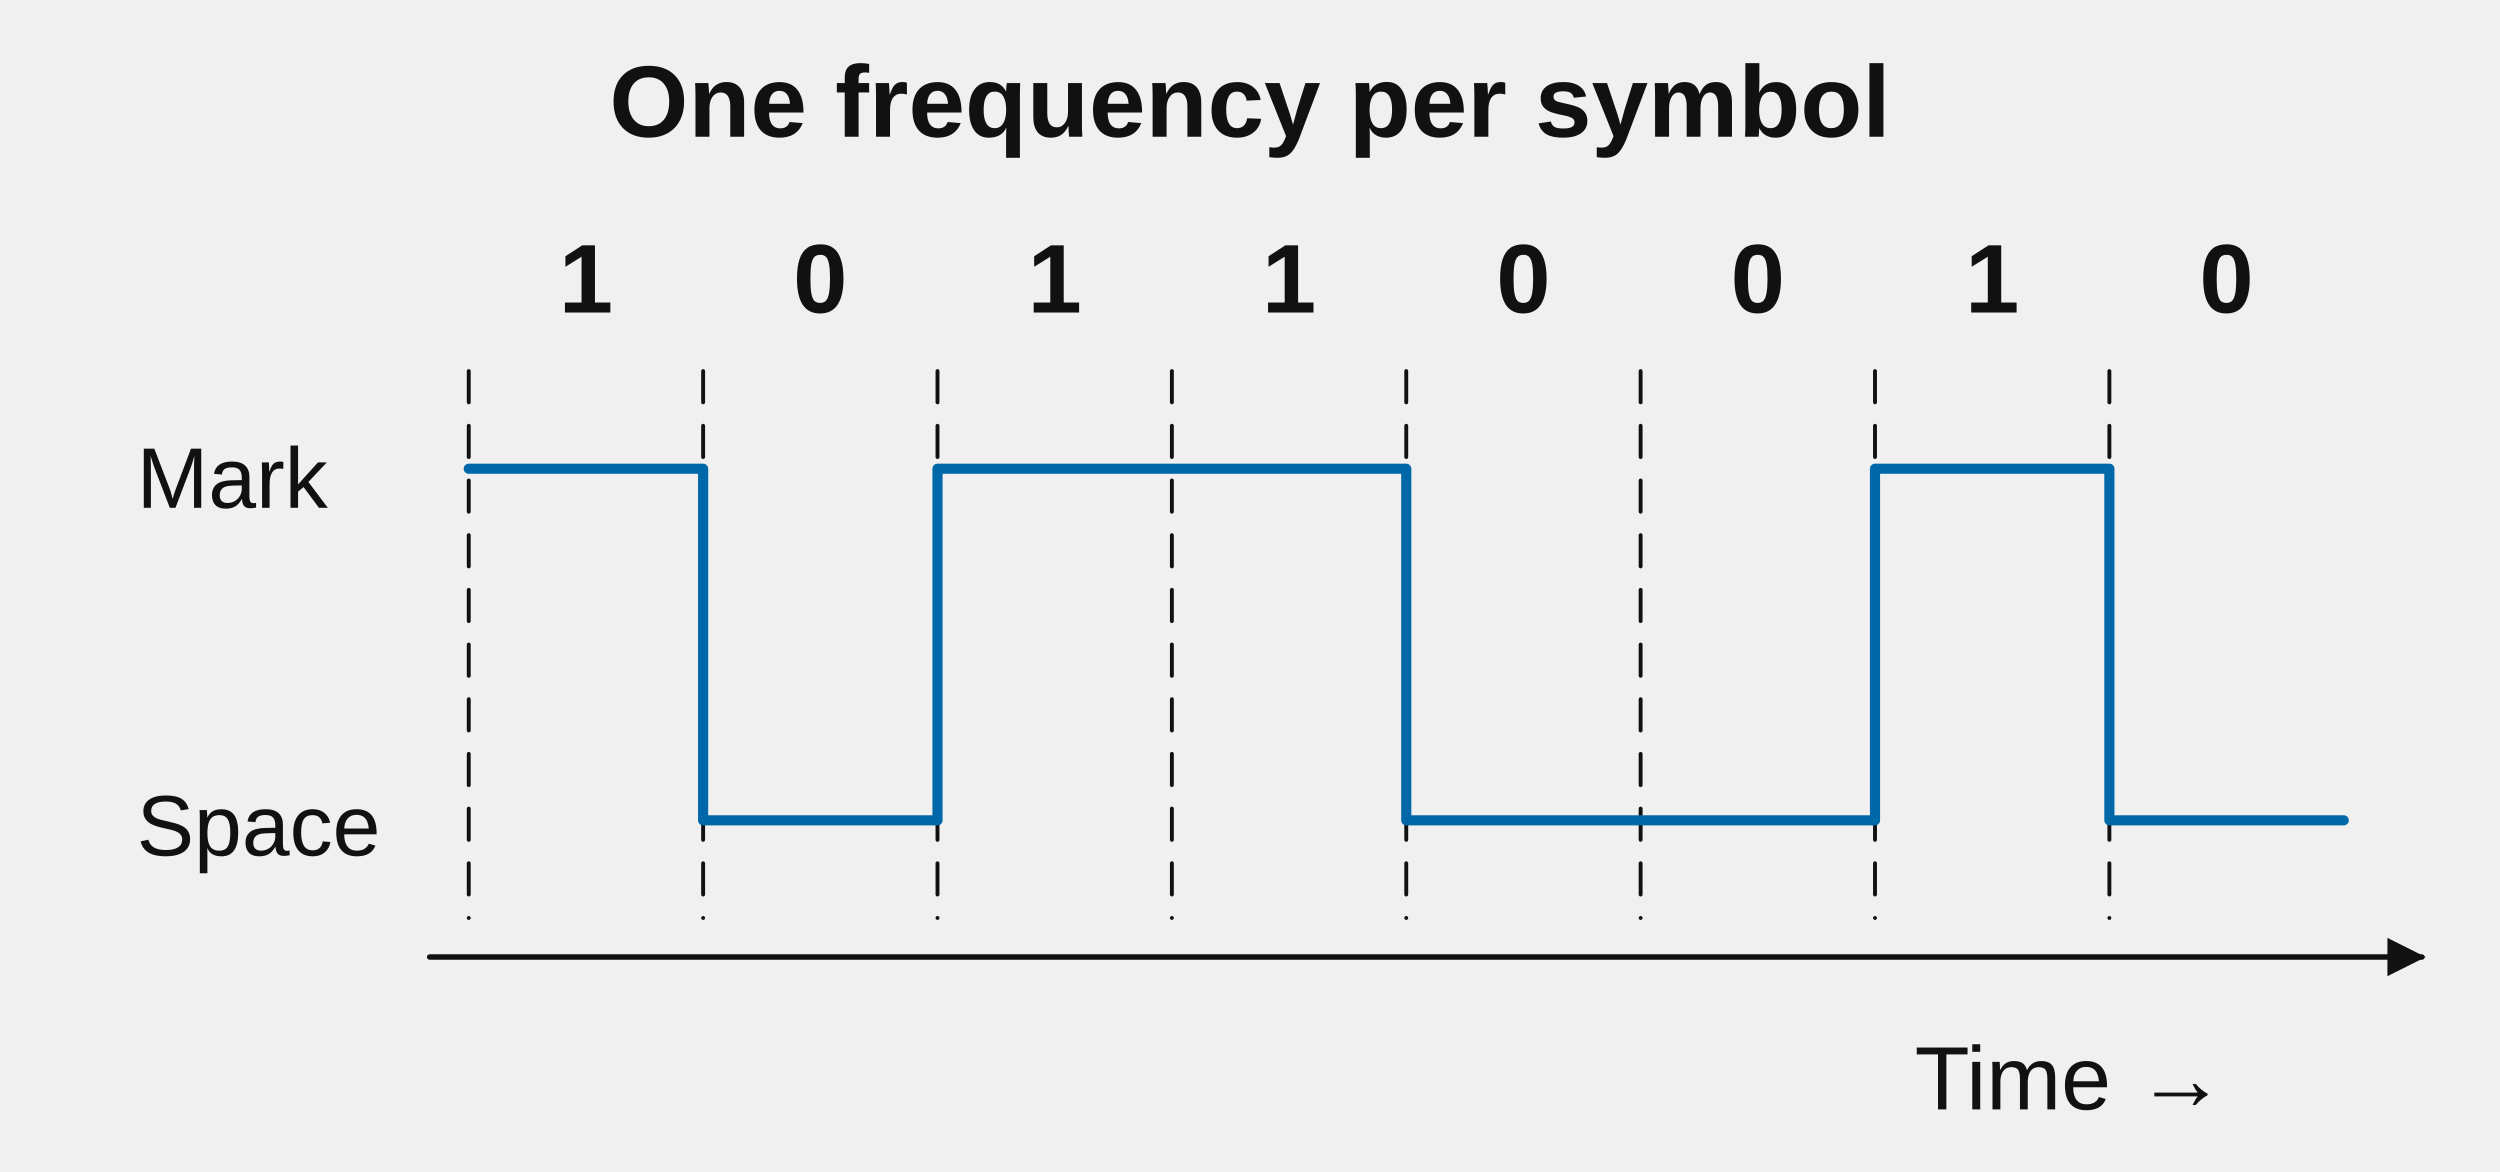
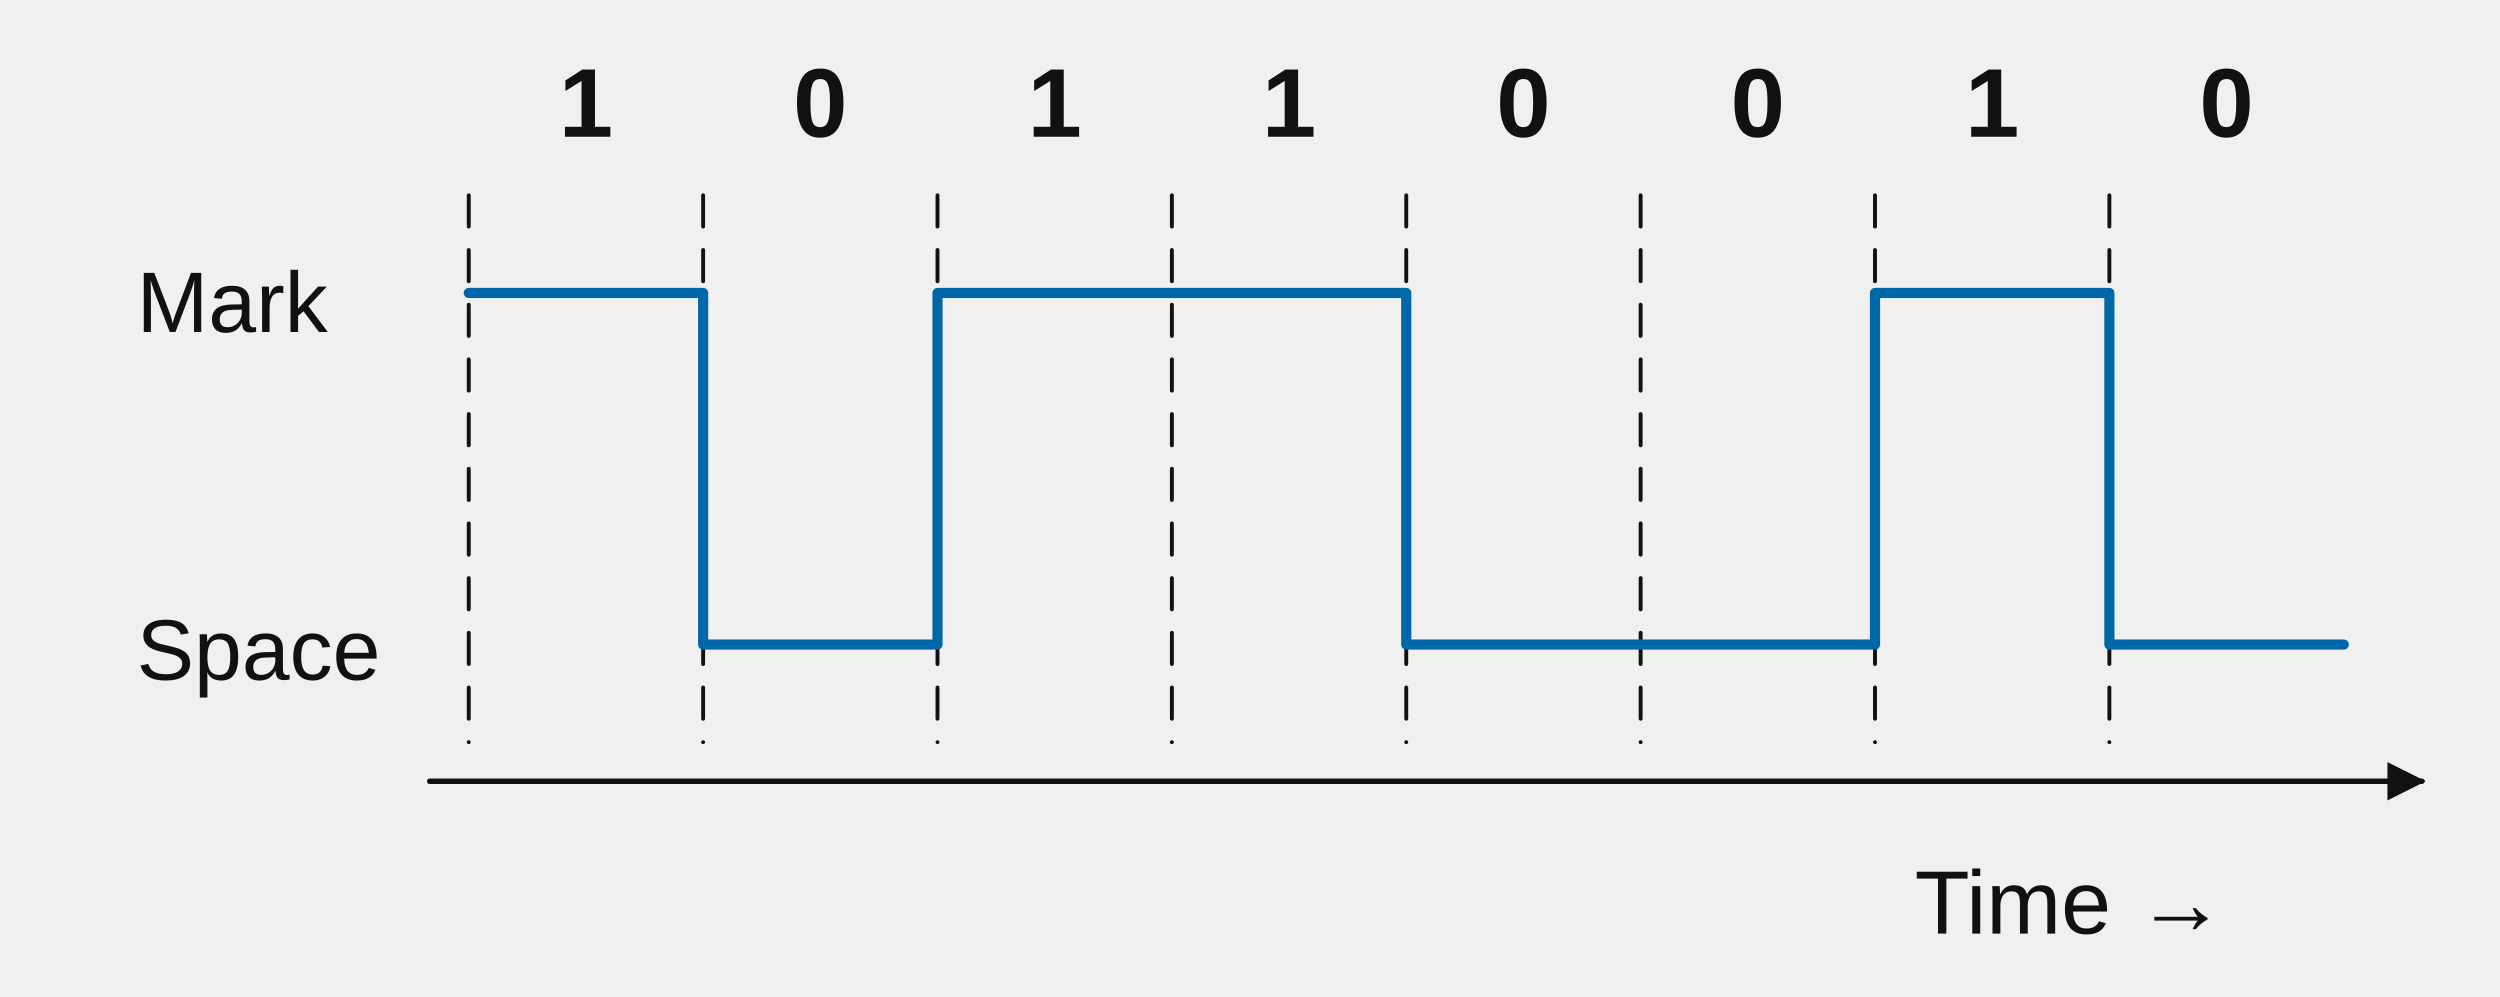
- <svg xmlns="http://www.w3.org/2000/svg" viewBox="0 0 640 300" width="640" height="300" role="img">
+ <svg xmlns="http://www.w3.org/2000/svg" viewBox="0 45 640 255" width="640" height="255" role="img">
  <defs>
    <marker id="arrow" viewBox="0 0 10 10" refX="9" refY="5" markerWidth="7" markerHeight="7" orient="auto-start-reverse">
      <path d="M 0 0 L 10 5 L 0 10 z" fill="#111" />
    </marker>
  </defs>
  <g fill="none" stroke="#111" stroke-width="2.6" stroke-linejoin="round" stroke-linecap="round">
-     <text x="320" y="35" fill="#111" stroke="none" font-family="Arial, sans-serif" font-size="26" text-anchor="middle" font-weight="bold">One frequency per symbol</text>
    <text x="35" y="130" fill="#111" stroke="none" font-family="Arial, sans-serif" font-size="22" text-anchor="start">Mark</text>
    <text x="35" y="219" fill="#111" stroke="none" font-family="Arial, sans-serif" font-size="22" text-anchor="start">Space</text>
    <text x="150" y="80" fill="#111" stroke="none" font-family="Arial, sans-serif" font-size="25" text-anchor="middle" font-weight="bold">1</text>
    <line x1="120" y1="95" x2="120" y2="235" stroke-width="1" stroke-dasharray="8 6" />
    <text x="210" y="80" fill="#111" stroke="none" font-family="Arial, sans-serif" font-size="25" text-anchor="middle" font-weight="bold">0</text>
    <line x1="180" y1="95" x2="180" y2="235" stroke-width="1" stroke-dasharray="8 6" />
    <text x="270" y="80" fill="#111" stroke="none" font-family="Arial, sans-serif" font-size="25" text-anchor="middle" font-weight="bold">1</text>
    <line x1="240" y1="95" x2="240" y2="235" stroke-width="1" stroke-dasharray="8 6" />
    <text x="330" y="80" fill="#111" stroke="none" font-family="Arial, sans-serif" font-size="25" text-anchor="middle" font-weight="bold">1</text>
    <line x1="300" y1="95" x2="300" y2="235" stroke-width="1" stroke-dasharray="8 6" />
    <text x="390" y="80" fill="#111" stroke="none" font-family="Arial, sans-serif" font-size="25" text-anchor="middle" font-weight="bold">0</text>
    <line x1="360" y1="95" x2="360" y2="235" stroke-width="1" stroke-dasharray="8 6" />
    <text x="450" y="80" fill="#111" stroke="none" font-family="Arial, sans-serif" font-size="25" text-anchor="middle" font-weight="bold">0</text>
    <line x1="420" y1="95" x2="420" y2="235" stroke-width="1" stroke-dasharray="8 6" />
    <text x="510" y="80" fill="#111" stroke="none" font-family="Arial, sans-serif" font-size="25" text-anchor="middle" font-weight="bold">1</text>
    <line x1="480" y1="95" x2="480" y2="235" stroke-width="1" stroke-dasharray="8 6" />
    <text x="570" y="80" fill="#111" stroke="none" font-family="Arial, sans-serif" font-size="25" text-anchor="middle" font-weight="bold">0</text>
    <line x1="540" y1="95" x2="540" y2="235" stroke-width="1" stroke-dasharray="8 6" />
    <path d="M 120 120 L 180 120 L 180 210 L 240 210 L 240 120 L 300 120 L 300 120 L 360 120 L 360 210 L 420 210 L 420 210 L 480 210 L 480 120 L 540 120 L 540 210 L 600 210" stroke-width="2.6" stroke="#0068a8" />
    <line x1="110" y1="245" x2="620" y2="245" stroke-width="1.4" marker-end="url(#arrow)" />
    <text x="530" y="284" fill="#111" stroke="none" font-family="Arial, sans-serif" font-size="23" text-anchor="middle">Time →</text>
  </g>
  <style id="figure-theme">
  @media screen and (prefers-color-scheme: dark) {
    [fill="white"] { fill: #000000; }
    [fill="#111"] { fill: #e9eef4; }
    [stroke="#111"] { stroke: #e9eef4; }
    [stroke="#0068a8"] { stroke: #79c6ff; }
  }
</style>
</svg>
